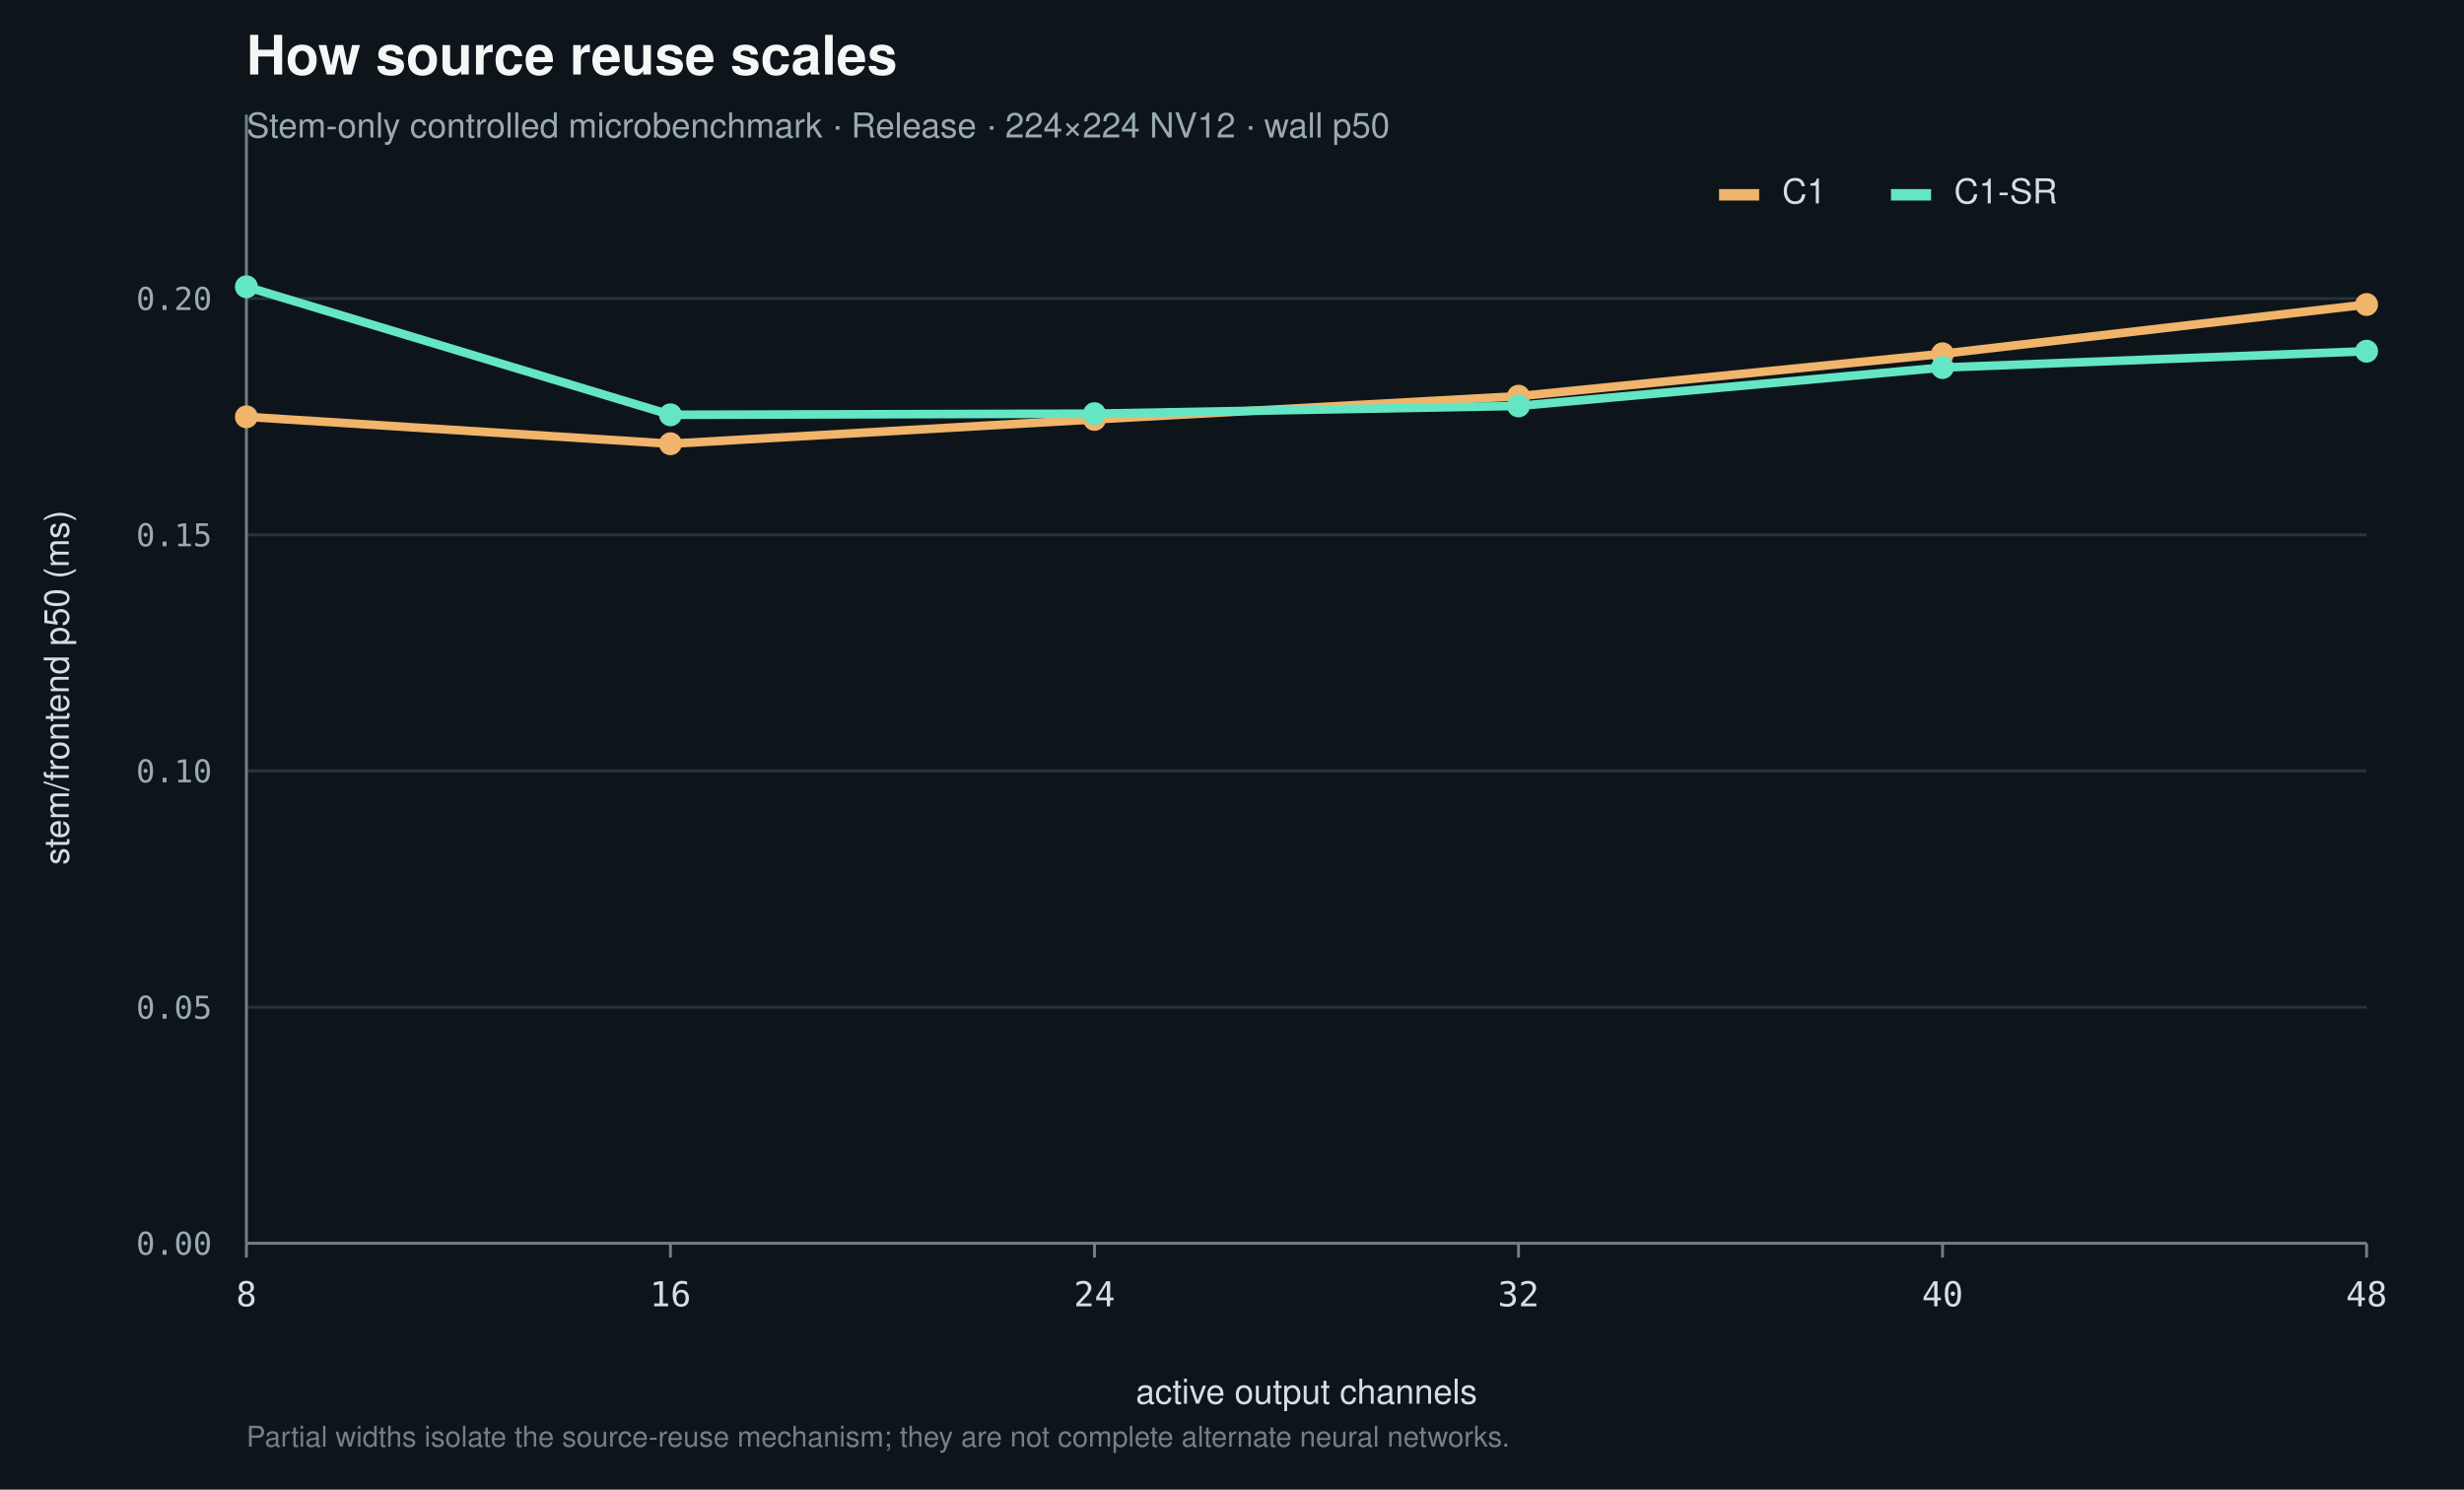
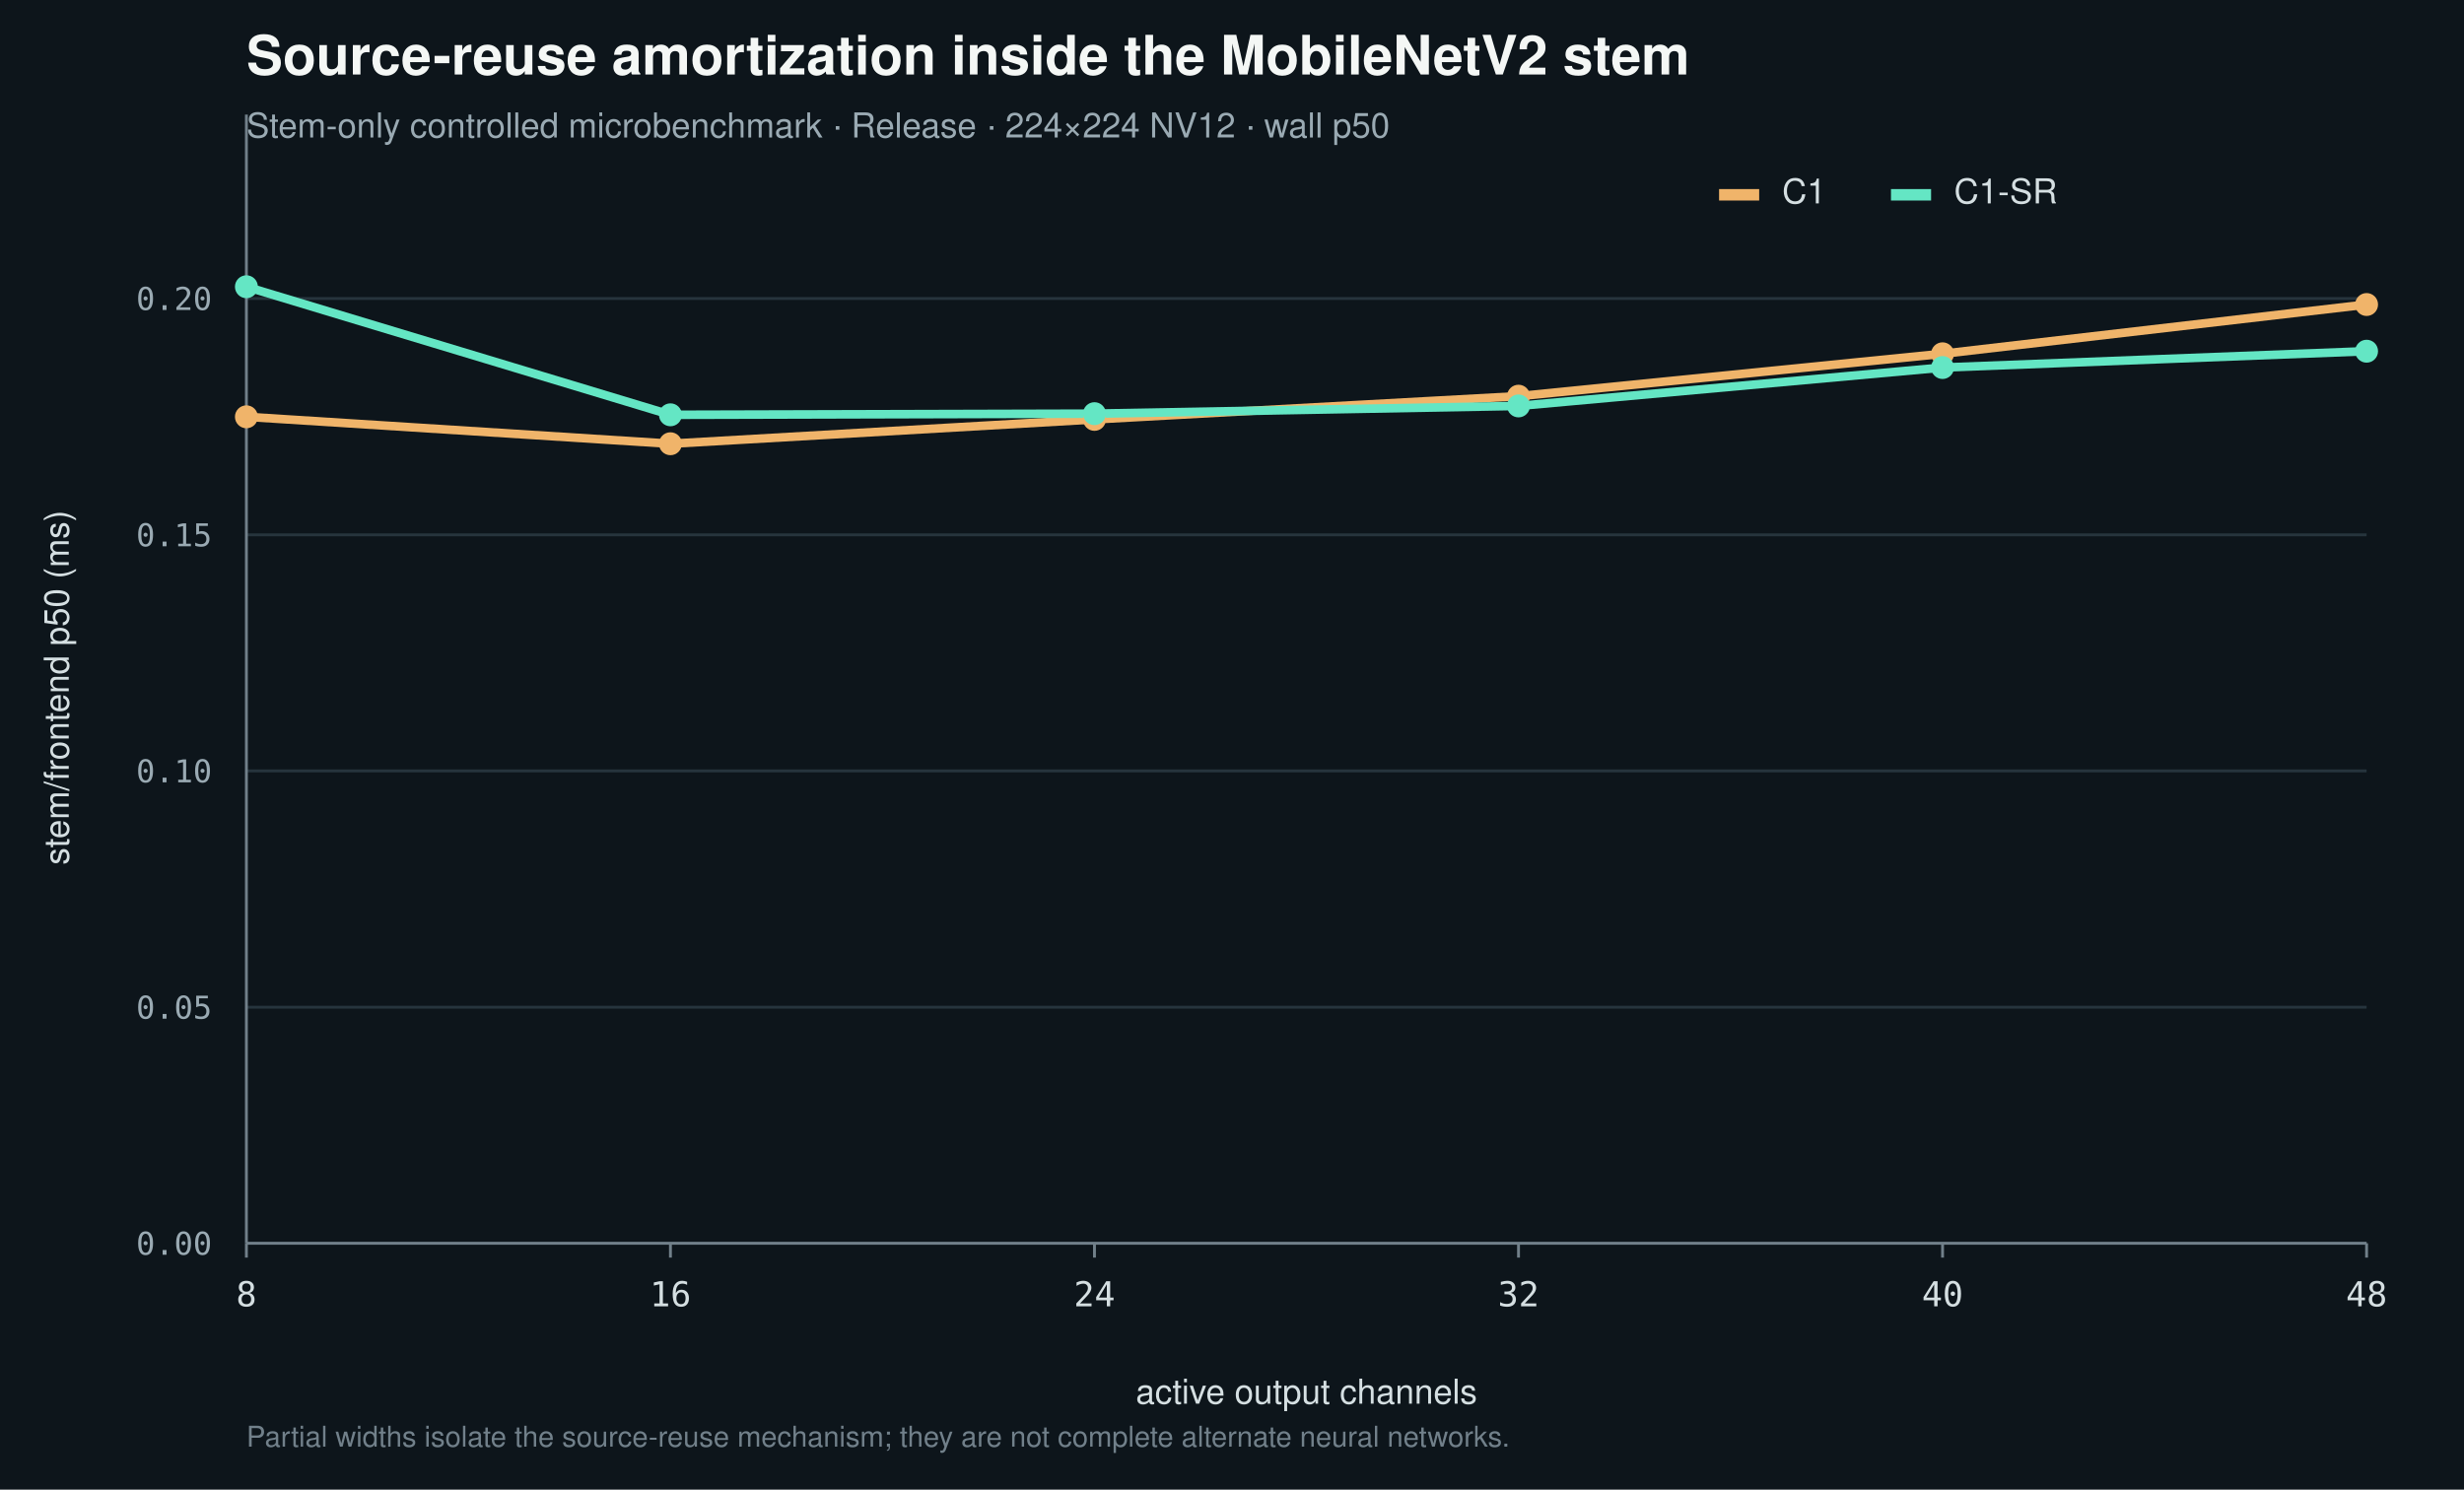
<svg xmlns="http://www.w3.org/2000/svg" width="860" height="520" viewBox="0 0 860 520">
  <rect width="100%" height="100%" fill="#0d151b" />
-   <text x="86" y="26" fill="#f4f7f5" font-family="-apple-system,BlinkMacSystemFont,Helvetica,sans-serif" font-size="19" font-weight="700">How source reuse scales</text>
+   <text x="86" y="26" fill="#f4f7f5" font-family="-apple-system,BlinkMacSystemFont,Helvetica,sans-serif" font-size="19" font-weight="700">Source-reuse amortization inside the MobileNetV2 stem</text>
  <text x="86" y="48" fill="#9aaab3" font-family="-apple-system,BlinkMacSystemFont,Helvetica,sans-serif" font-size="12">Stem-only controlled microbenchmark · Release · 224×224 NV12 · wall p50</text>
  <line x1="86" y1="434.0" x2="826" y2="434.0" stroke="#26343d" stroke-width="1" />
  <text x="74" y="438.0" text-anchor="end" fill="#9aaab3" font-family="SFMono-Regular,Menlo,monospace" font-size="11">0.00</text>
  <line x1="86" y1="351.6" x2="826" y2="351.6" stroke="#26343d" stroke-width="1" />
  <text x="74" y="355.6" text-anchor="end" fill="#9aaab3" font-family="SFMono-Regular,Menlo,monospace" font-size="11">0.05</text>
  <line x1="86" y1="269.1" x2="826" y2="269.1" stroke="#26343d" stroke-width="1" />
  <text x="74" y="273.1" text-anchor="end" fill="#9aaab3" font-family="SFMono-Regular,Menlo,monospace" font-size="11">0.10</text>
  <line x1="86" y1="186.7" x2="826" y2="186.7" stroke="#26343d" stroke-width="1" />
  <text x="74" y="190.7" text-anchor="end" fill="#9aaab3" font-family="SFMono-Regular,Menlo,monospace" font-size="11">0.15</text>
  <line x1="86" y1="104.2" x2="826" y2="104.2" stroke="#26343d" stroke-width="1" />
  <text x="74" y="108.2" text-anchor="end" fill="#9aaab3" font-family="SFMono-Regular,Menlo,monospace" font-size="11">0.20</text>
  <line x1="86" y1="40" x2="86" y2="434" stroke="#71808a" />
  <line x1="86" y1="434" x2="826" y2="434" stroke="#71808a" />
  <line x1="86.0" y1="434" x2="86.0" y2="439" stroke="#71808a" />
  <text x="86.0" y="456" text-anchor="middle" fill="#d5dfe2" font-family="SFMono-Regular,Menlo,monospace" font-size="12">8</text>
  <line x1="234.0" y1="434" x2="234.0" y2="439" stroke="#71808a" />
  <text x="234.0" y="456" text-anchor="middle" fill="#d5dfe2" font-family="SFMono-Regular,Menlo,monospace" font-size="12">16</text>
  <line x1="382.0" y1="434" x2="382.0" y2="439" stroke="#71808a" />
  <text x="382.0" y="456" text-anchor="middle" fill="#d5dfe2" font-family="SFMono-Regular,Menlo,monospace" font-size="12">24</text>
  <line x1="530.0" y1="434" x2="530.0" y2="439" stroke="#71808a" />
  <text x="530.0" y="456" text-anchor="middle" fill="#d5dfe2" font-family="SFMono-Regular,Menlo,monospace" font-size="12">32</text>
  <line x1="678.0" y1="434" x2="678.0" y2="439" stroke="#71808a" />
  <text x="678.0" y="456" text-anchor="middle" fill="#d5dfe2" font-family="SFMono-Regular,Menlo,monospace" font-size="12">40</text>
  <line x1="826.0" y1="434" x2="826.0" y2="439" stroke="#71808a" />
  <text x="826.0" y="456" text-anchor="middle" fill="#d5dfe2" font-family="SFMono-Regular,Menlo,monospace" font-size="12">48</text>
  <polyline points="86.0,145.5 234.0,154.9 382.0,146.4 530.0,138.3 678.0,123.5 826.0,106.3" fill="none" stroke="#f0b46a" stroke-width="3" />
  <polyline points="86.0,100.1 234.0,144.8 382.0,144.4 530.0,141.7 678.0,128.3 826.0,122.6" fill="none" stroke="#64e6c4" stroke-width="3" />
  <circle cx="86.0" cy="145.5" r="4" fill="#f0b46a" />
  <circle cx="234.0" cy="154.9" r="4" fill="#f0b46a" />
  <circle cx="382.0" cy="146.4" r="4" fill="#f0b46a" />
  <circle cx="530.0" cy="138.3" r="4" fill="#f0b46a" />
  <circle cx="678.0" cy="123.5" r="4" fill="#f0b46a" />
  <circle cx="826.0" cy="106.3" r="4" fill="#f0b46a" />
  <circle cx="86.0" cy="100.1" r="4" fill="#64e6c4" />
  <circle cx="234.0" cy="144.8" r="4" fill="#64e6c4" />
  <circle cx="382.0" cy="144.4" r="4" fill="#64e6c4" />
  <circle cx="530.0" cy="141.7" r="4" fill="#64e6c4" />
  <circle cx="678.0" cy="128.3" r="4" fill="#64e6c4" />
  <circle cx="826.0" cy="122.6" r="4" fill="#64e6c4" />
  <text x="24" y="240" transform="rotate(-90 24 240)" text-anchor="middle" fill="#d5dfe2" font-family="-apple-system,BlinkMacSystemFont,Helvetica,sans-serif" font-size="12">stem/frontend p50 (ms)</text>
  <text x="456.0" y="490" text-anchor="middle" fill="#d5dfe2" font-family="-apple-system,BlinkMacSystemFont,Helvetica,sans-serif" font-size="12">active output channels</text>
  <rect x="600" y="66" width="14" height="4" fill="#f0b46a" />
  <text x="622" y="71" fill="#d5dfe2" font-family="-apple-system,BlinkMacSystemFont,Helvetica,sans-serif" font-size="12">C1</text>
  <rect x="660" y="66" width="14" height="4" fill="#64e6c4" />
  <text x="682" y="71" fill="#d5dfe2" font-family="-apple-system,BlinkMacSystemFont,Helvetica,sans-serif" font-size="12">C1-SR</text>
  <text x="86" y="505" fill="#71808a" font-family="-apple-system,BlinkMacSystemFont,Helvetica,sans-serif" font-size="10">Partial widths isolate the source-reuse mechanism; they are not complete alternate neural networks.</text>
</svg>
